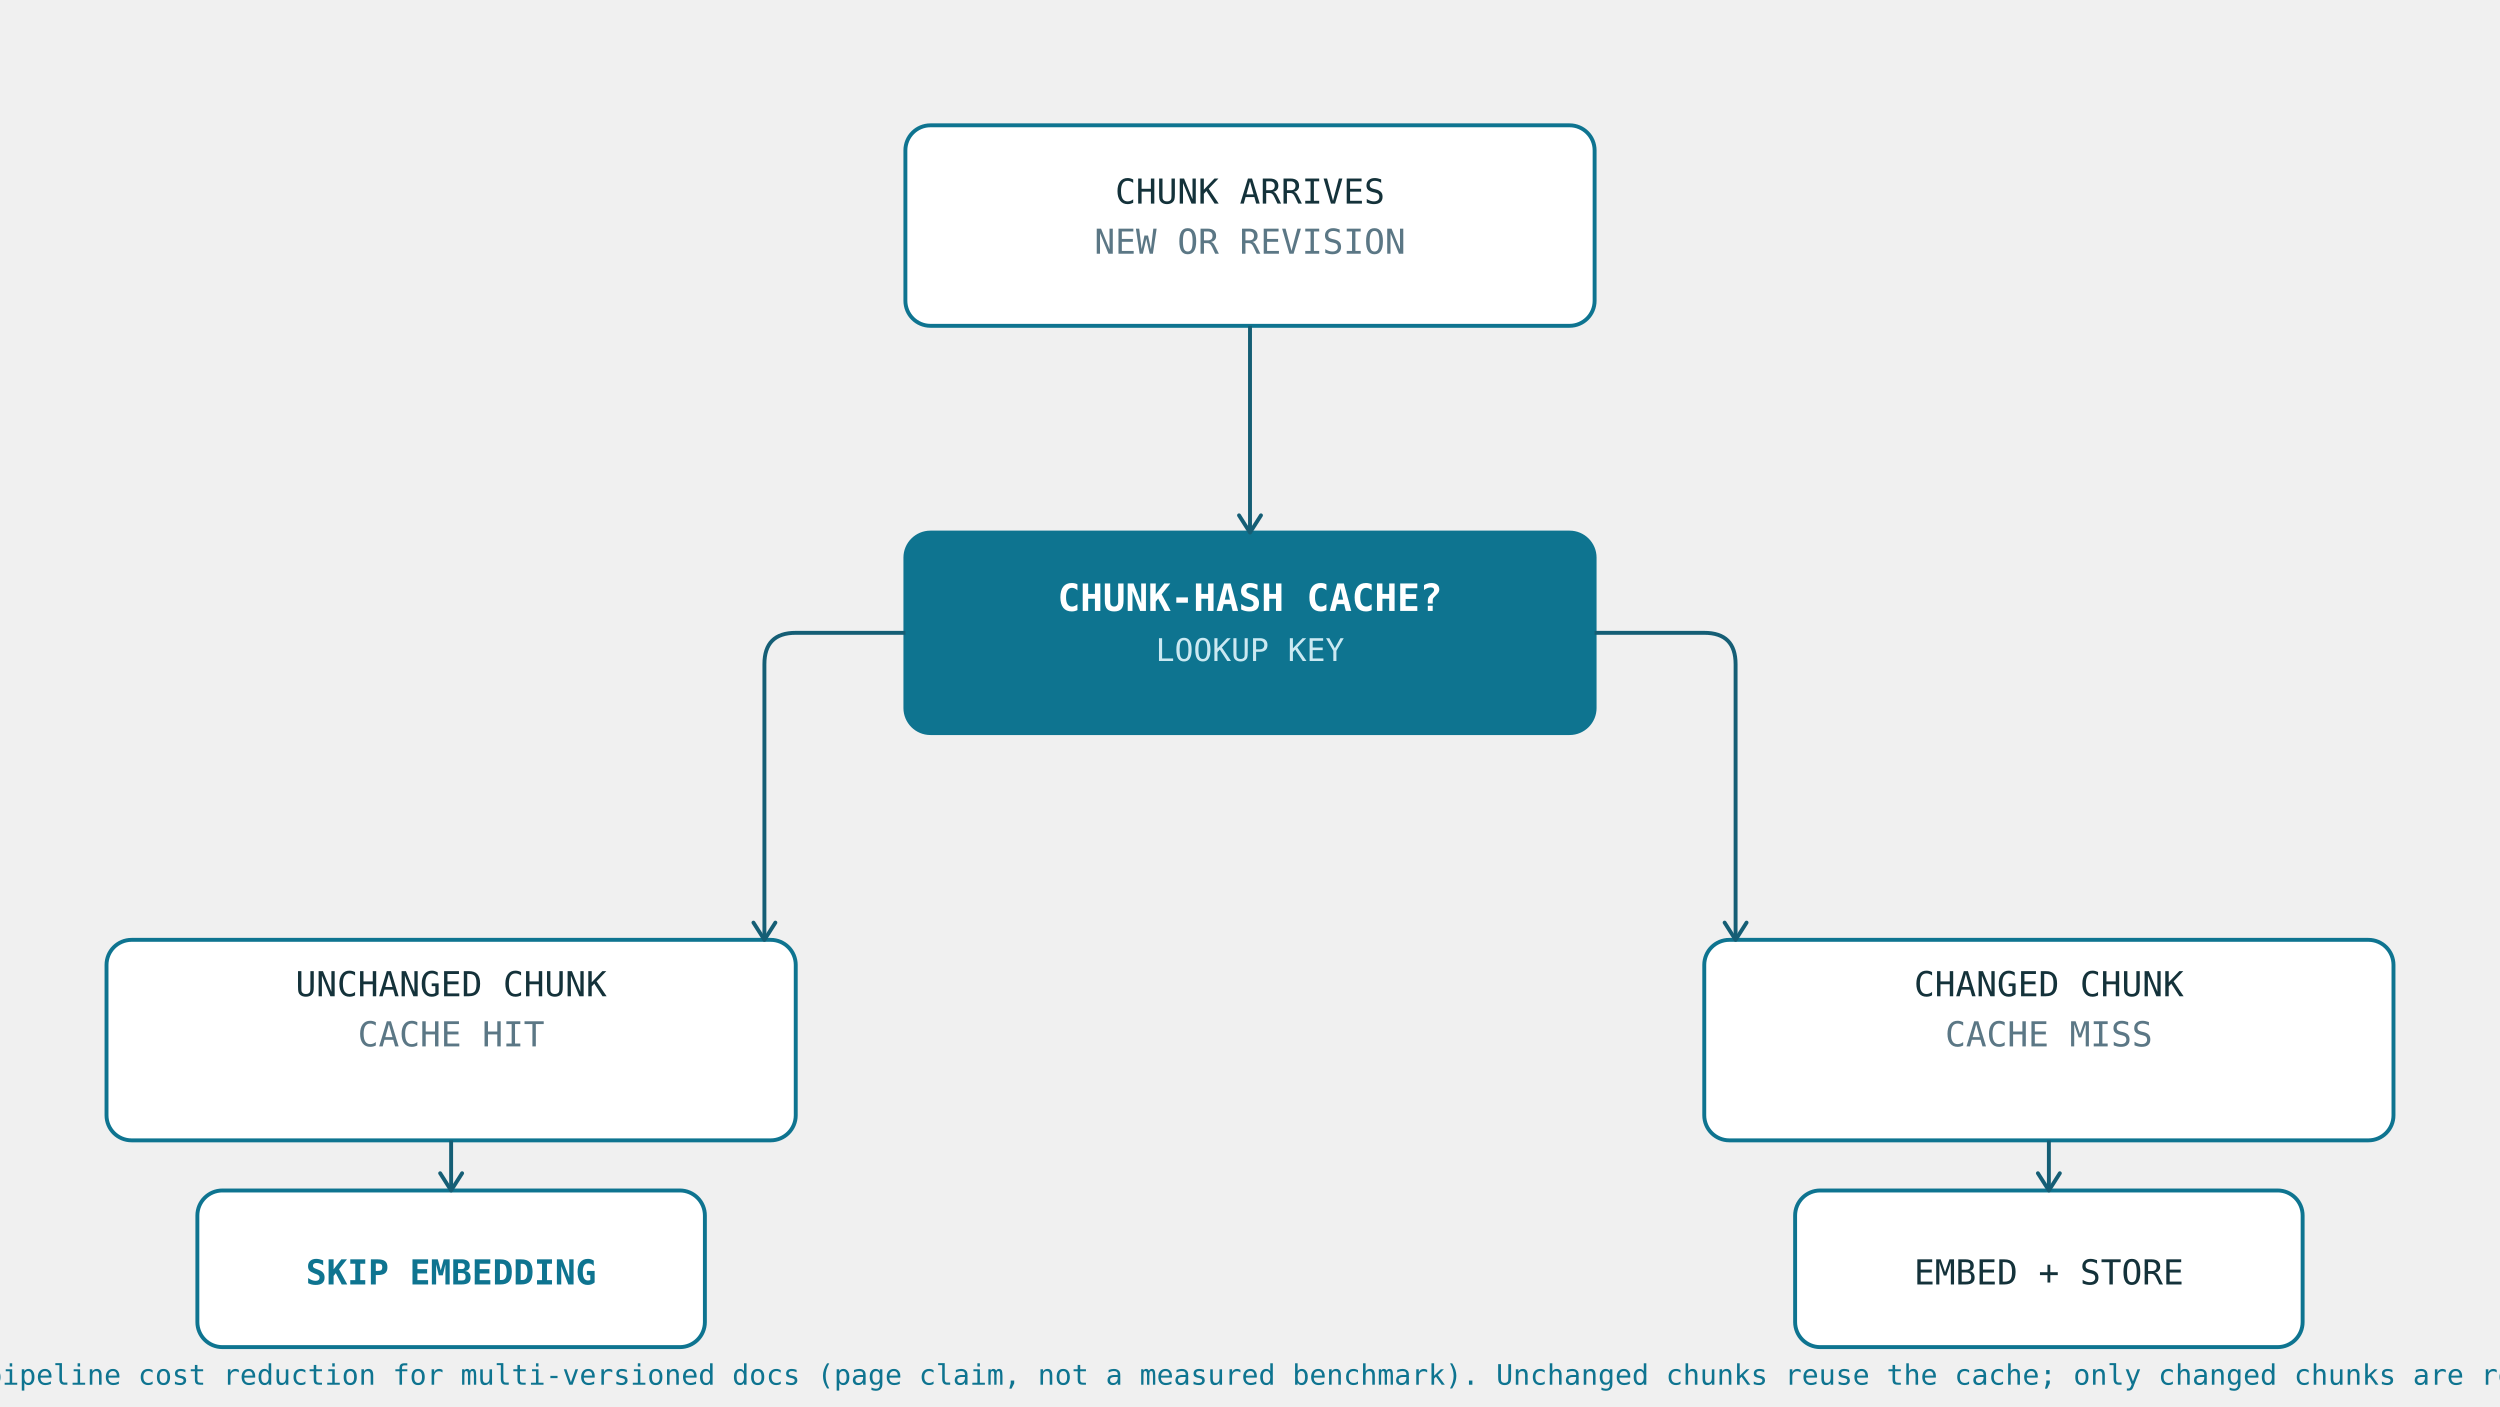
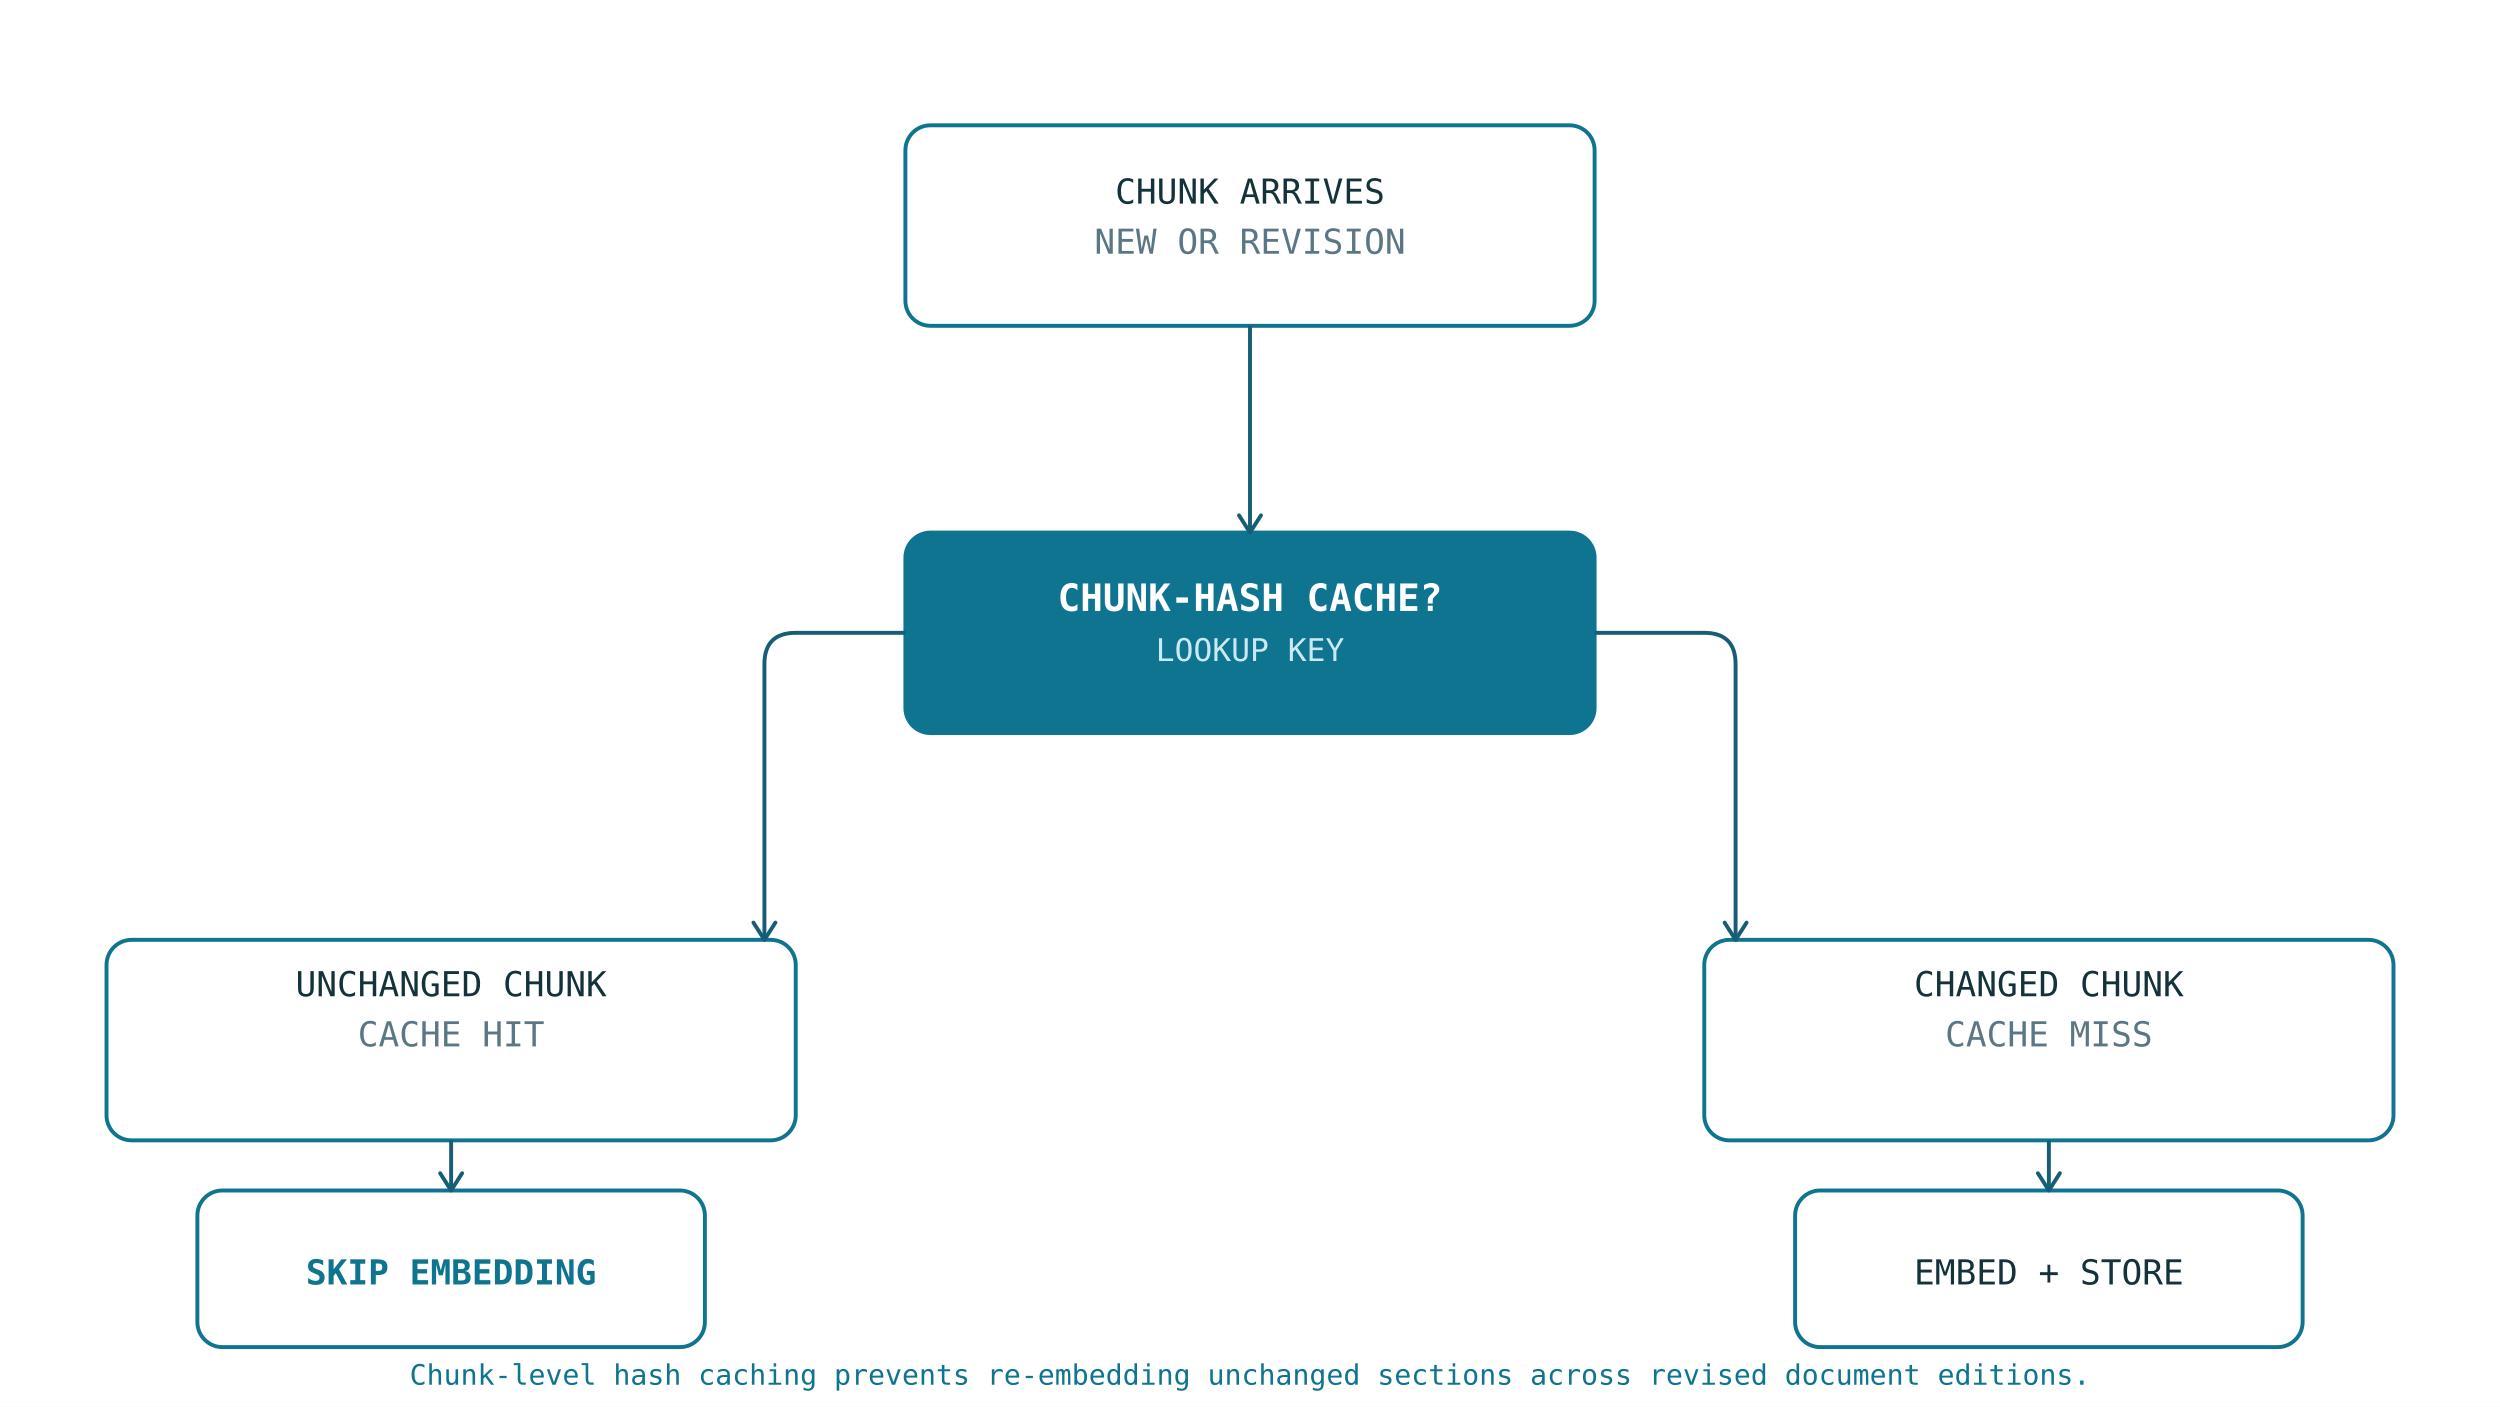
<svg xmlns="http://www.w3.org/2000/svg" viewBox="0 0 798 449" width="100%" preserveAspectRatio="xMidYMid meet" role="img" font-family="'JetBrains Mono', ui-monospace, SFMono-Regular, Menlo, monospace" style="font-family:'JetBrains Mono',ui-monospace,monospace">
  <defs>
    <marker id="chev" markerWidth="10" markerHeight="10" refX="7" refY="5" orient="auto" markerUnits="userSpaceOnUse">
      <path d="M1.5 1.5 L7 5 L1.5 8.5" fill="none" stroke="#155e75" stroke-width="1.25" stroke-linecap="round" stroke-linejoin="round" />
    </marker>
  </defs>
+   <rect x="0" y="0" width="798" height="449" fill="#FFFFFF" />
  <rect x="289" y="40" width="220" height="64" rx="8" fill="#FFFFFF" stroke="#0e7490" stroke-width="1.25" />
  <text x="399.0" y="65.0" font-size="11" fill="#14323a" text-anchor="middle" font-weight="500">CHUNK ARRIVES</text>
  <text x="399.0" y="81.0" font-size="11" fill="#5b7785" text-anchor="middle">NEW OR REVISION</text>
  <rect x="289" y="170" width="220" height="64" rx="8" fill="#0e7490" stroke="#0e7490" stroke-width="1.25" />
  <text x="399.0" y="195.0" font-size="12" fill="#FFFFFF" text-anchor="middle" font-weight="600">CHUNK-HASH CACHE?</text>
  <text x="399.0" y="211.0" font-size="10" fill="#cbe9f2" text-anchor="middle">LOOKUP KEY</text>
  <rect x="34" y="300" width="220" height="64" rx="8" fill="#FFFFFF" stroke="#0e7490" stroke-width="1.25" />
  <text x="144.0" y="318.0" font-size="11" fill="#14323a" text-anchor="middle" font-weight="500">UNCHANGED CHUNK</text>
  <text x="144.0" y="334.0" font-size="11" fill="#5b7785" text-anchor="middle">CACHE HIT</text>
  <rect x="63" y="380" width="162" height="50" rx="8" fill="#FFFFFF" stroke="#0e7490" stroke-width="1.25" />
  <text x="144.0" y="410.0" font-size="11" fill="#0e7490" text-anchor="middle" font-weight="600">SKIP EMBEDDING</text>
  <rect x="544" y="300" width="220" height="64" rx="8" fill="#FFFFFF" stroke="#0e7490" stroke-width="1.25" />
  <text x="654.0" y="318.0" font-size="11" fill="#14323a" text-anchor="middle" font-weight="500">CHANGED CHUNK</text>
  <text x="654.0" y="334.0" font-size="11" fill="#5b7785" text-anchor="middle">CACHE MISS</text>
  <rect x="573" y="380" width="162" height="50" rx="8" fill="#FFFFFF" stroke="#0e7490" stroke-width="1.25" />
  <text x="654.0" y="410.0" font-size="11" fill="#14323a" text-anchor="middle" font-weight="500">EMBED + STORE</text>
  <path d="M399 104 L399 170" fill="none" stroke="#155e75" stroke-width="1.25" marker-end="url(#chev)" />
  <path d="M289 202 L254 202 Q244 202 244 212 L244 300" fill="none" stroke="#155e75" stroke-width="1.25" marker-end="url(#chev)" />
  <path d="M509 202 L544 202 Q554 202 554 212 L554 300" fill="none" stroke="#155e75" stroke-width="1.25" marker-end="url(#chev)" />
  <path d="M144 364 L144 380" fill="none" stroke="#155e75" stroke-width="1.25" marker-end="url(#chev)" />
  <path d="M654 364 L654 380" fill="none" stroke="#155e75" stroke-width="1.25" marker-end="url(#chev)" />
-   <text x="399" y="442" font-size="9" fill="#0e7490" text-anchor="middle">Up to 70% pipeline cost reduction for multi-versioned docs (page claim, not a measured benchmark). Unchanged chunks reuse the cache; only changed chunks are re-embedded.</text>
+   <text x="399" y="442" font-size="9" fill="#0e7490" text-anchor="middle">Chunk-level hash caching prevents re-embedding unchanged sections across revised document editions.</text>
</svg>
